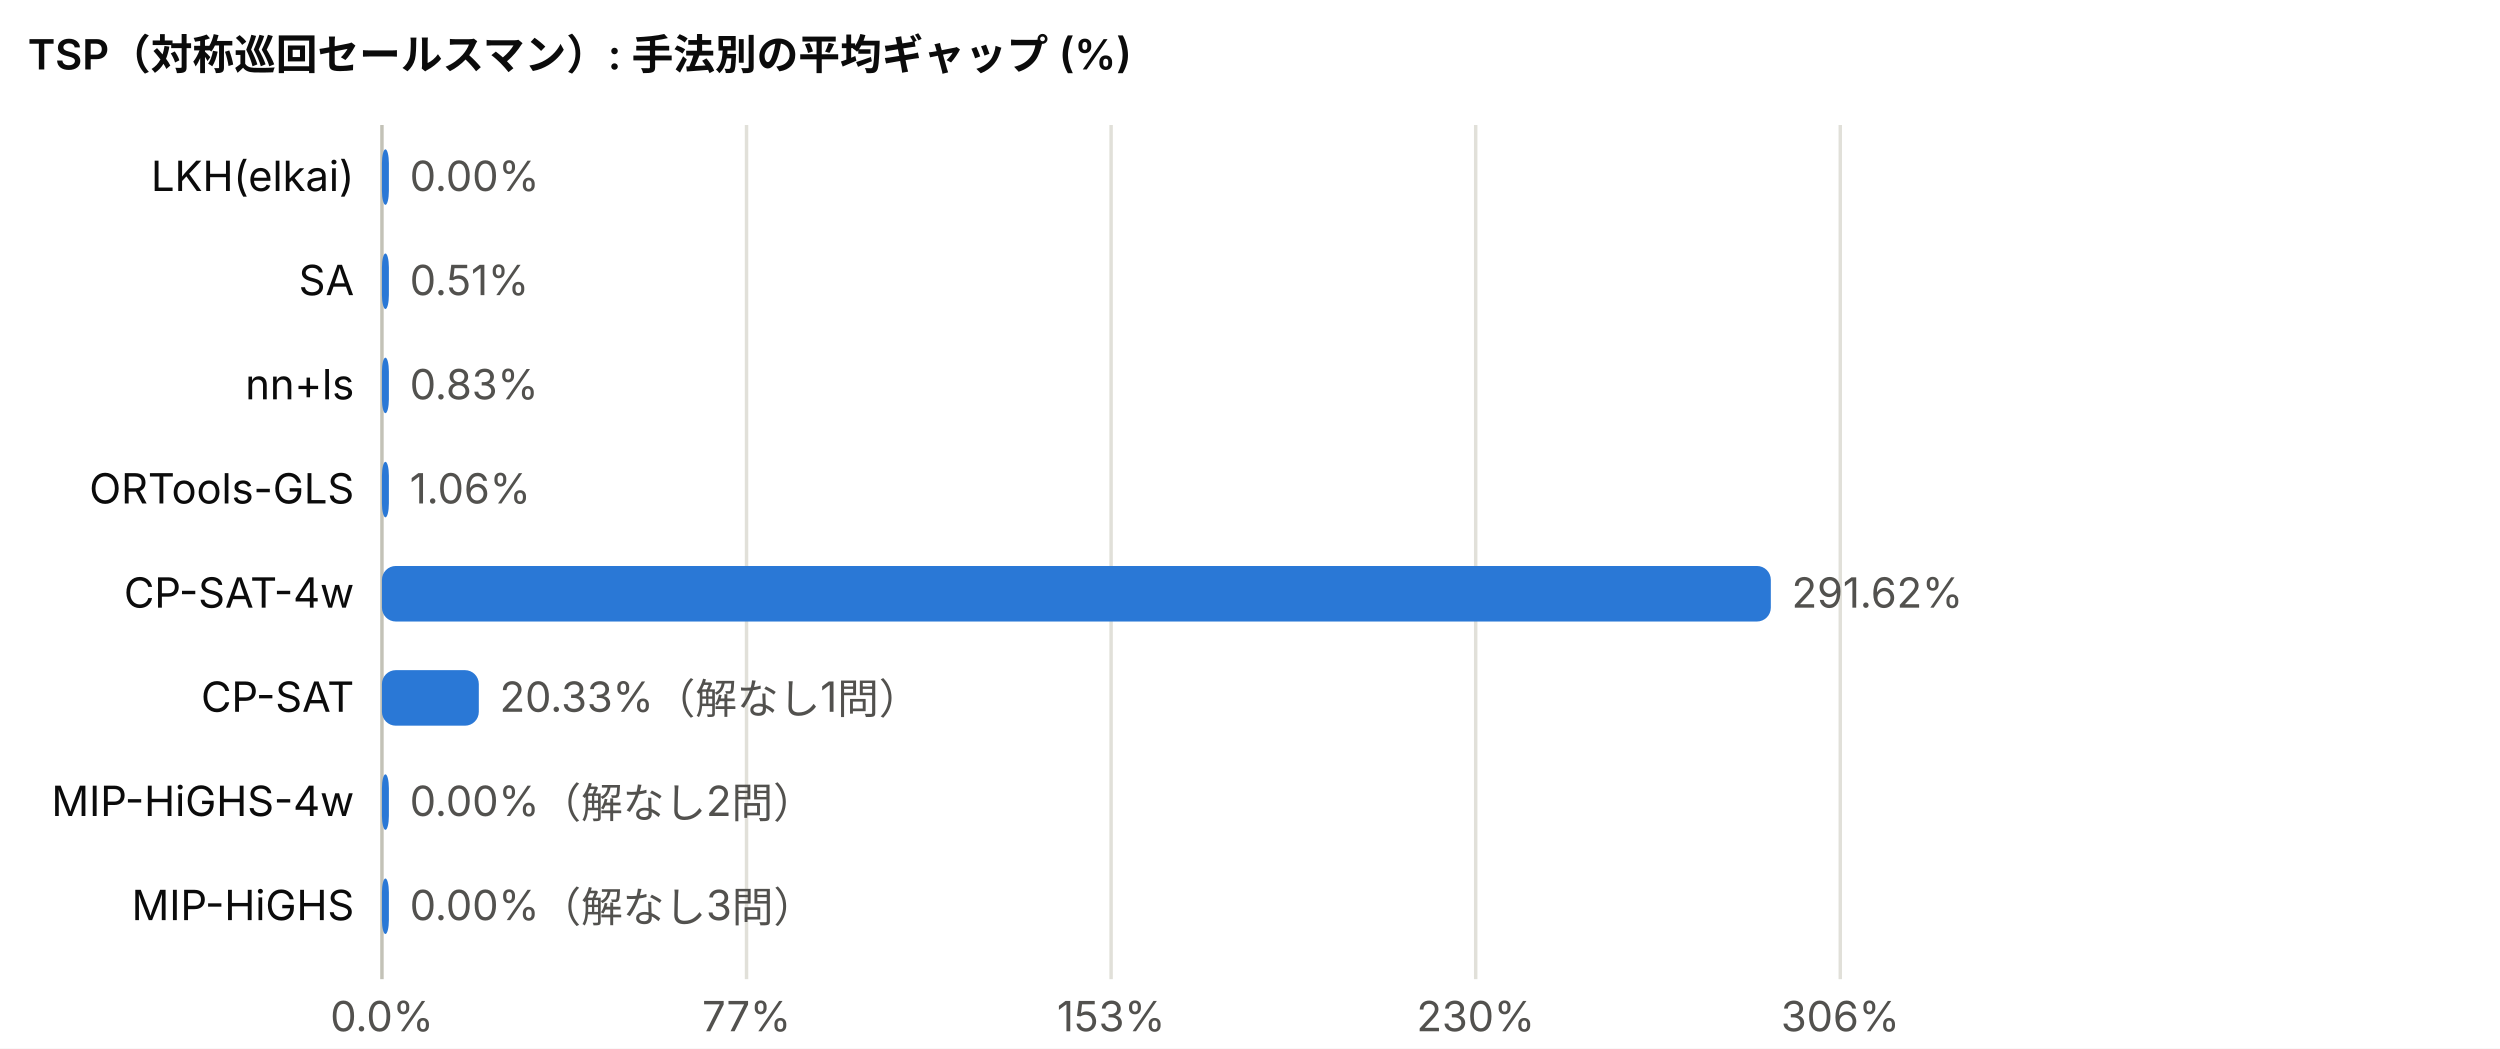
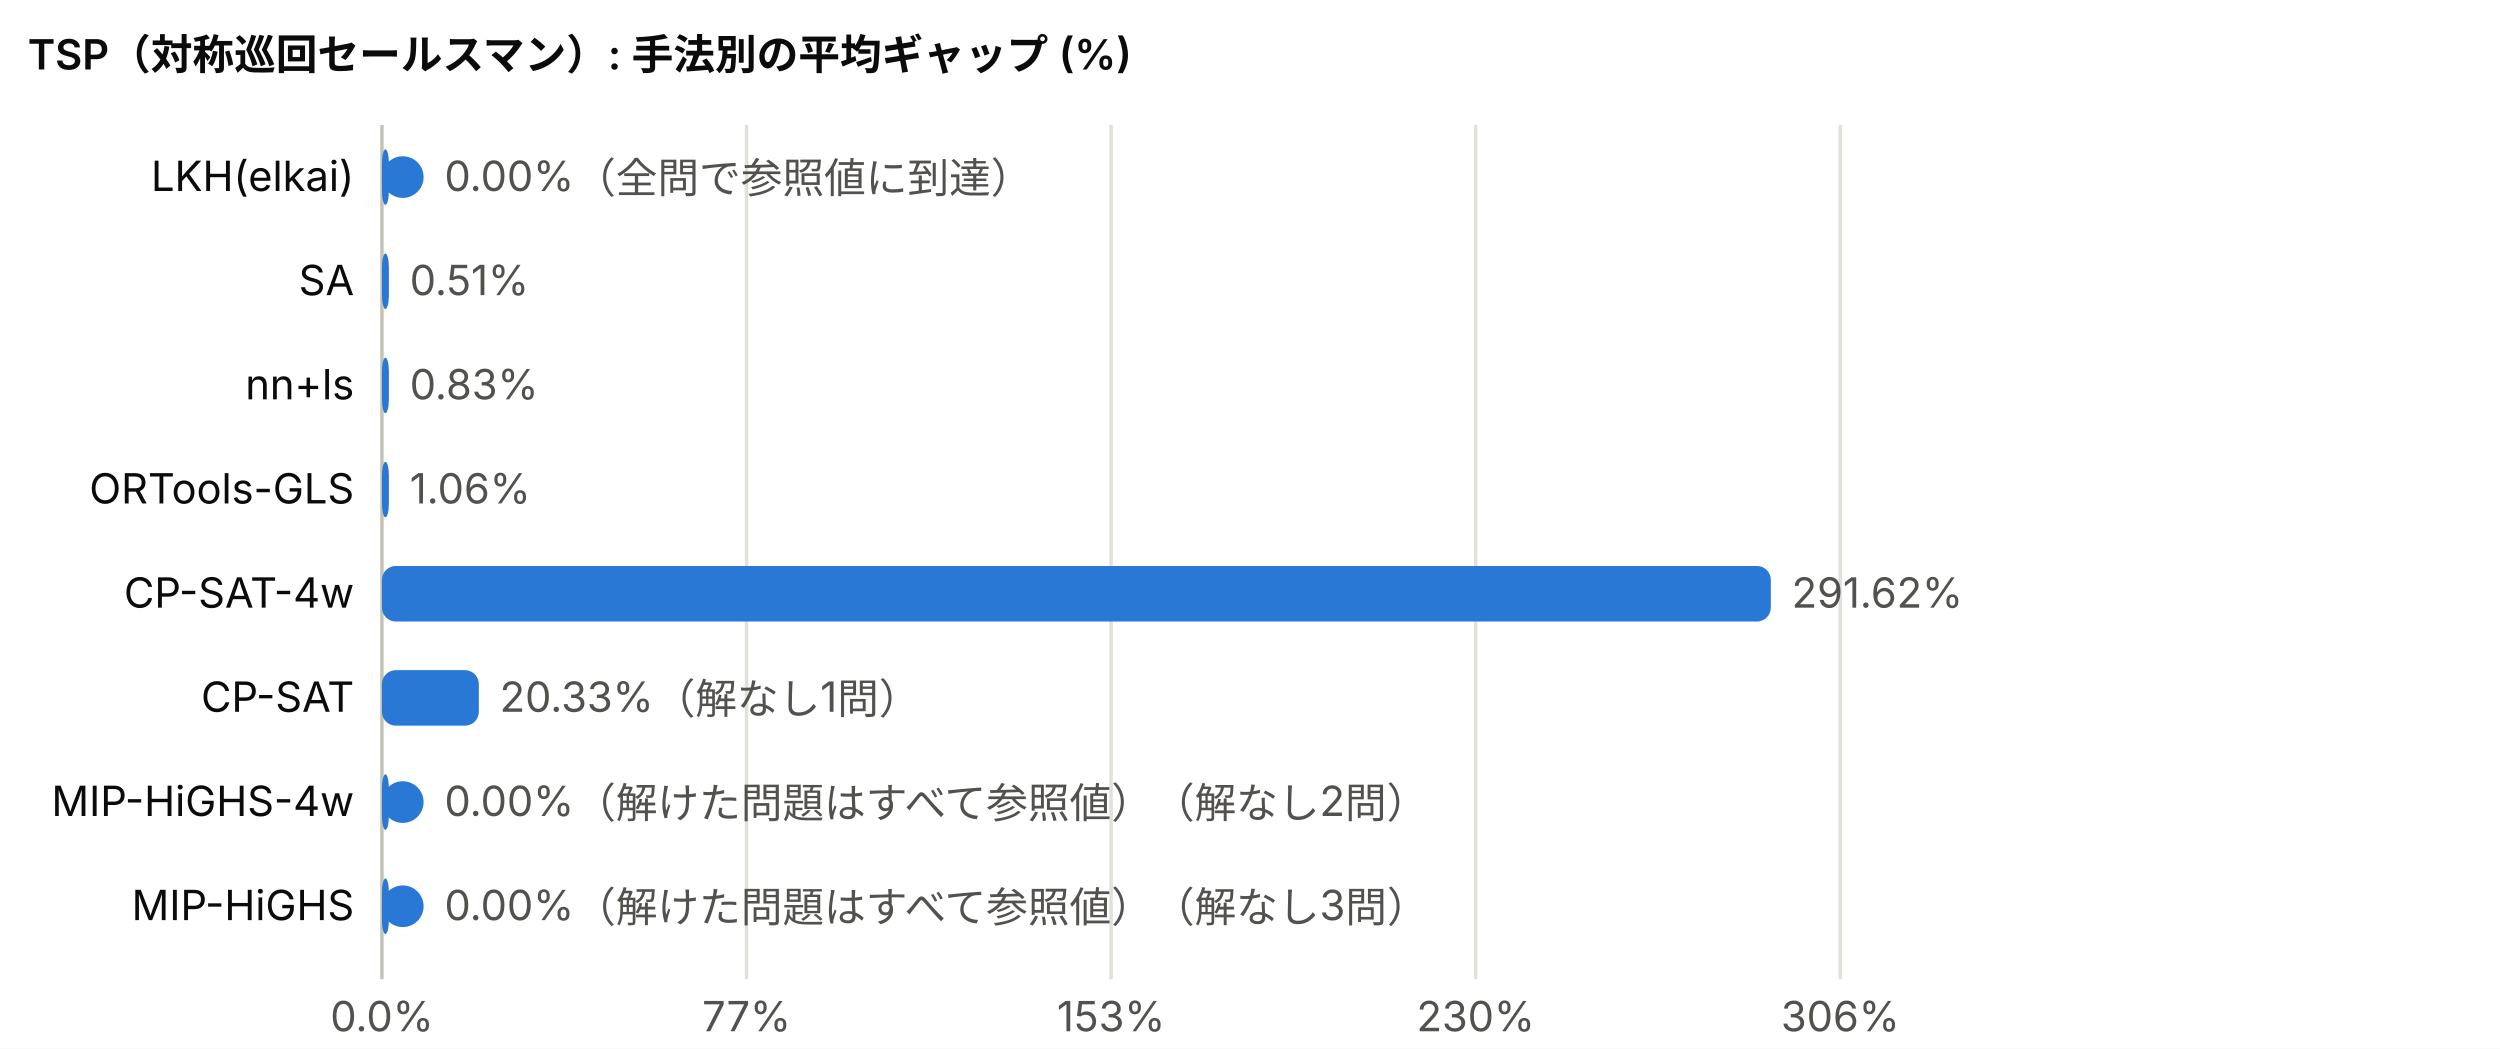
<svg xmlns="http://www.w3.org/2000/svg" width="720" height="302" viewBox="0 0 720 302" font-family="-apple-system, 'Segoe UI', 'Hiragino Sans', 'Yu Gothic UI', Meiryo, sans-serif" font-size="12">
  <rect width="720" height="302" fill="#ffffff" />
  <text x="8.0" y="20.0" text-anchor="start" fill="#0b0b0b" font-weight="600">TSP（対称巡回セールスマン）: 手法別の平均ギャップ (%)</text>
  <line x1="110.0" x2="110.0" y1="36" y2="282" stroke="#c3c2b7" />
  <text x="110.0" y="297.0" text-anchor="middle" fill="#52514e">0.0%</text>
  <line x1="215.0" x2="215.0" y1="36" y2="282" stroke="#e1e0d9" />
  <text x="215.0" y="297.0" text-anchor="middle" fill="#52514e">77%</text>
  <line x1="320.0" x2="320.0" y1="36" y2="282" stroke="#e1e0d9" />
  <text x="320.0" y="297.0" text-anchor="middle" fill="#52514e">153%</text>
  <line x1="425.0" x2="425.0" y1="36" y2="282" stroke="#e1e0d9" />
  <text x="425.0" y="297.0" text-anchor="middle" fill="#52514e">230%</text>
  <line x1="530.0" x2="530.0" y1="36" y2="282" stroke="#e1e0d9" />
  <text x="530.0" y="297.0" text-anchor="middle" fill="#52514e">306%</text>
  <text x="102.0" y="55.0" text-anchor="end" fill="#0b0b0b">LKH(elkai)</text>
  <rect x="110" y="43" width="2.0" height="16" rx="4" fill="#2a78d6" />
-   <text x="118.0" y="55.0" text-anchor="start" fill="#52514e">0.00%</text>
+   <circle cx="116" cy="51.0" r="6" fill="#2a78d6" />
+   <text x="128.0" y="55.0" text-anchor="start" fill="#52514e">0.00%（全問で参照値に到達）</text>
  <text x="102.0" y="85.0" text-anchor="end" fill="#0b0b0b">SA</text>
  <rect x="110" y="73" width="2.0" height="16" rx="4" fill="#2a78d6" />
  <text x="118.0" y="85.0" text-anchor="start" fill="#52514e">0.51%</text>
  <text x="102.0" y="115.0" text-anchor="end" fill="#0b0b0b">nn+ls</text>
  <rect x="110" y="103" width="2.0" height="16" rx="4" fill="#2a78d6" />
  <text x="118.0" y="115.0" text-anchor="start" fill="#52514e">0.83%</text>
  <text x="102.0" y="145.0" text-anchor="end" fill="#0b0b0b">ORTools-GLS</text>
  <rect x="110" y="133" width="2.0" height="16" rx="4" fill="#2a78d6" />
  <text x="118.0" y="145.0" text-anchor="start" fill="#52514e">1.06%</text>
  <text x="102.0" y="175.0" text-anchor="end" fill="#0b0b0b">CP-SAT-4w</text>
  <rect x="110" y="163" width="400.0" height="16" rx="4" fill="#2a78d6" />
  <text x="516.0" y="175.0" text-anchor="start" fill="#52514e">291.62%</text>
  <text x="102.0" y="205.0" text-anchor="end" fill="#0b0b0b">CP-SAT</text>
  <rect x="110" y="193" width="27.9" height="16" rx="4" fill="#2a78d6" />
  <text x="143.9" y="205.0" text-anchor="start" fill="#52514e">20.33%（解なし1問）</text>
  <text x="102.0" y="235.0" text-anchor="end" fill="#0b0b0b">MIP-HiGHS-4w</text>
  <rect x="110" y="223" width="2.0" height="16" rx="4" fill="#2a78d6" />
-   <text x="118.0" y="235.0" text-anchor="start" fill="#52514e">0.00%（解なし2問）</text>
+   <circle cx="116" cy="231.0" r="6" fill="#2a78d6" />
+   <text x="128.0" y="235.0" text-anchor="start" fill="#52514e">0.00%（解けた問題はすべて参照値）（解なし2問）</text>
  <text x="102.0" y="265.0" text-anchor="end" fill="#0b0b0b">MIP-HiGHS</text>
  <rect x="110" y="253" width="2.0" height="16" rx="4" fill="#2a78d6" />
-   <text x="118.0" y="265.0" text-anchor="start" fill="#52514e">0.00%（解なし3問）</text>
+   <circle cx="116" cy="261.0" r="6" fill="#2a78d6" />
+   <text x="128.0" y="265.0" text-anchor="start" fill="#52514e">0.00%（解けた問題はすべて参照値）（解なし3問）</text>
</svg>
